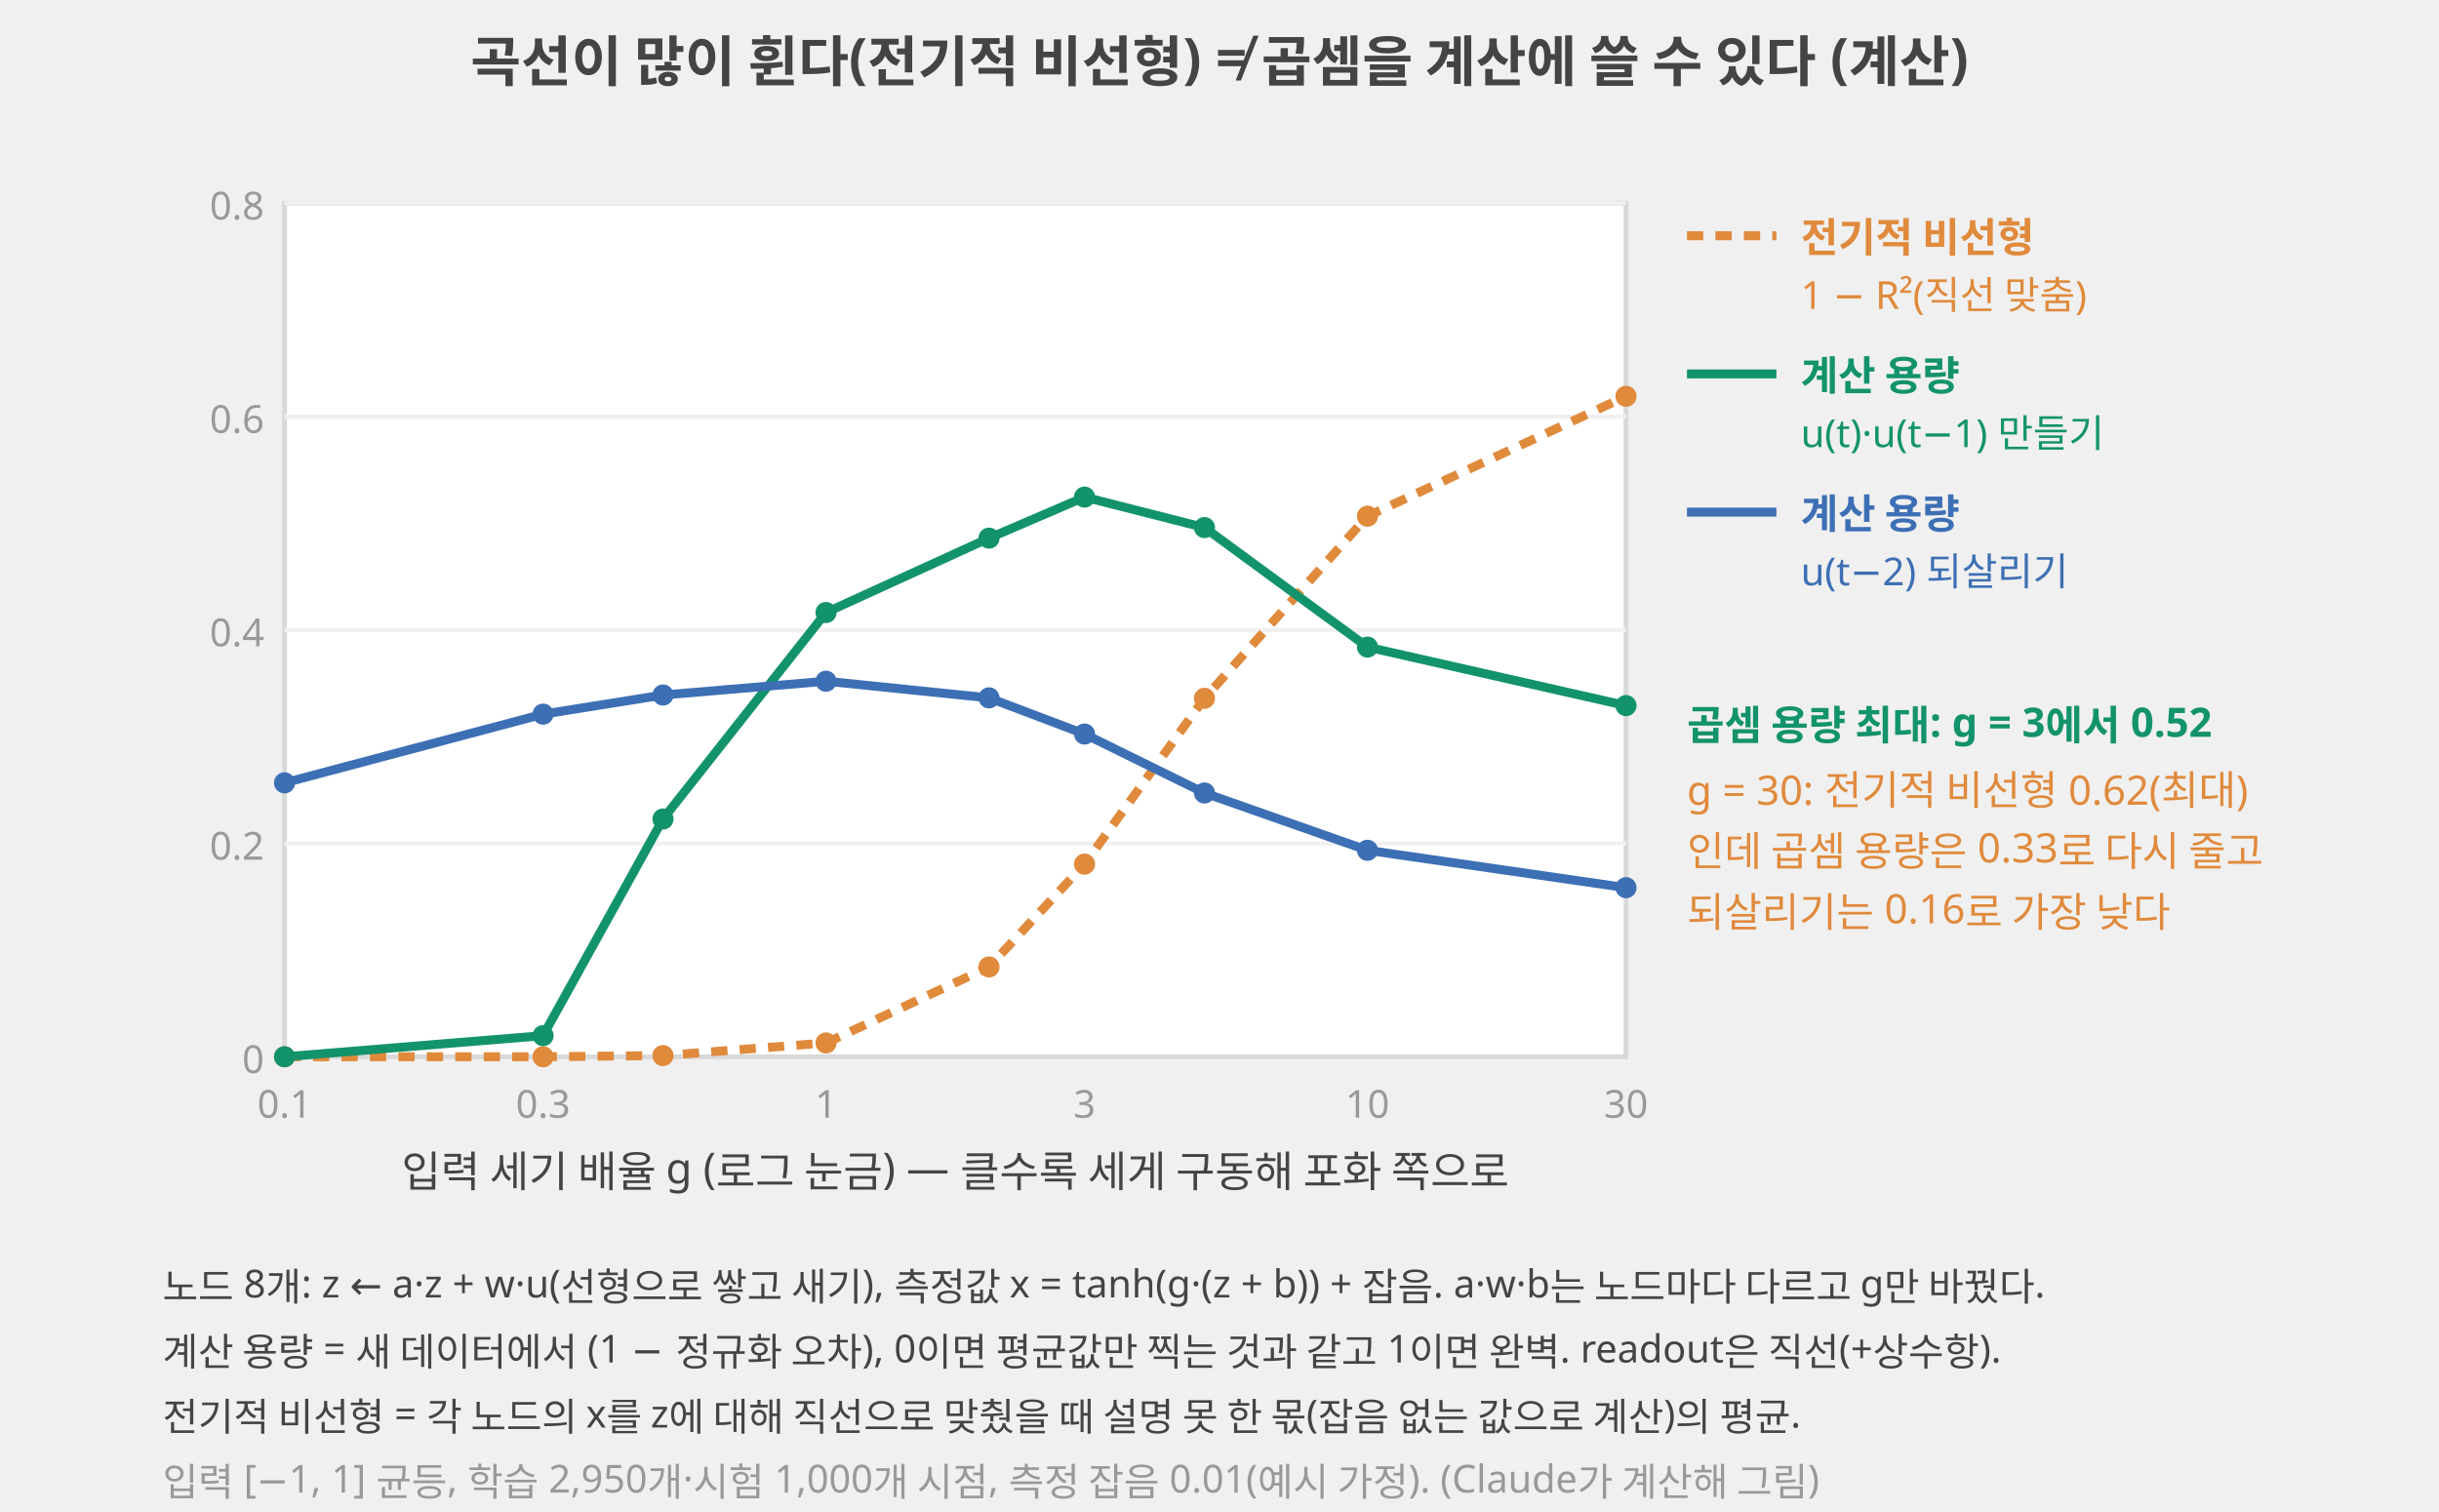
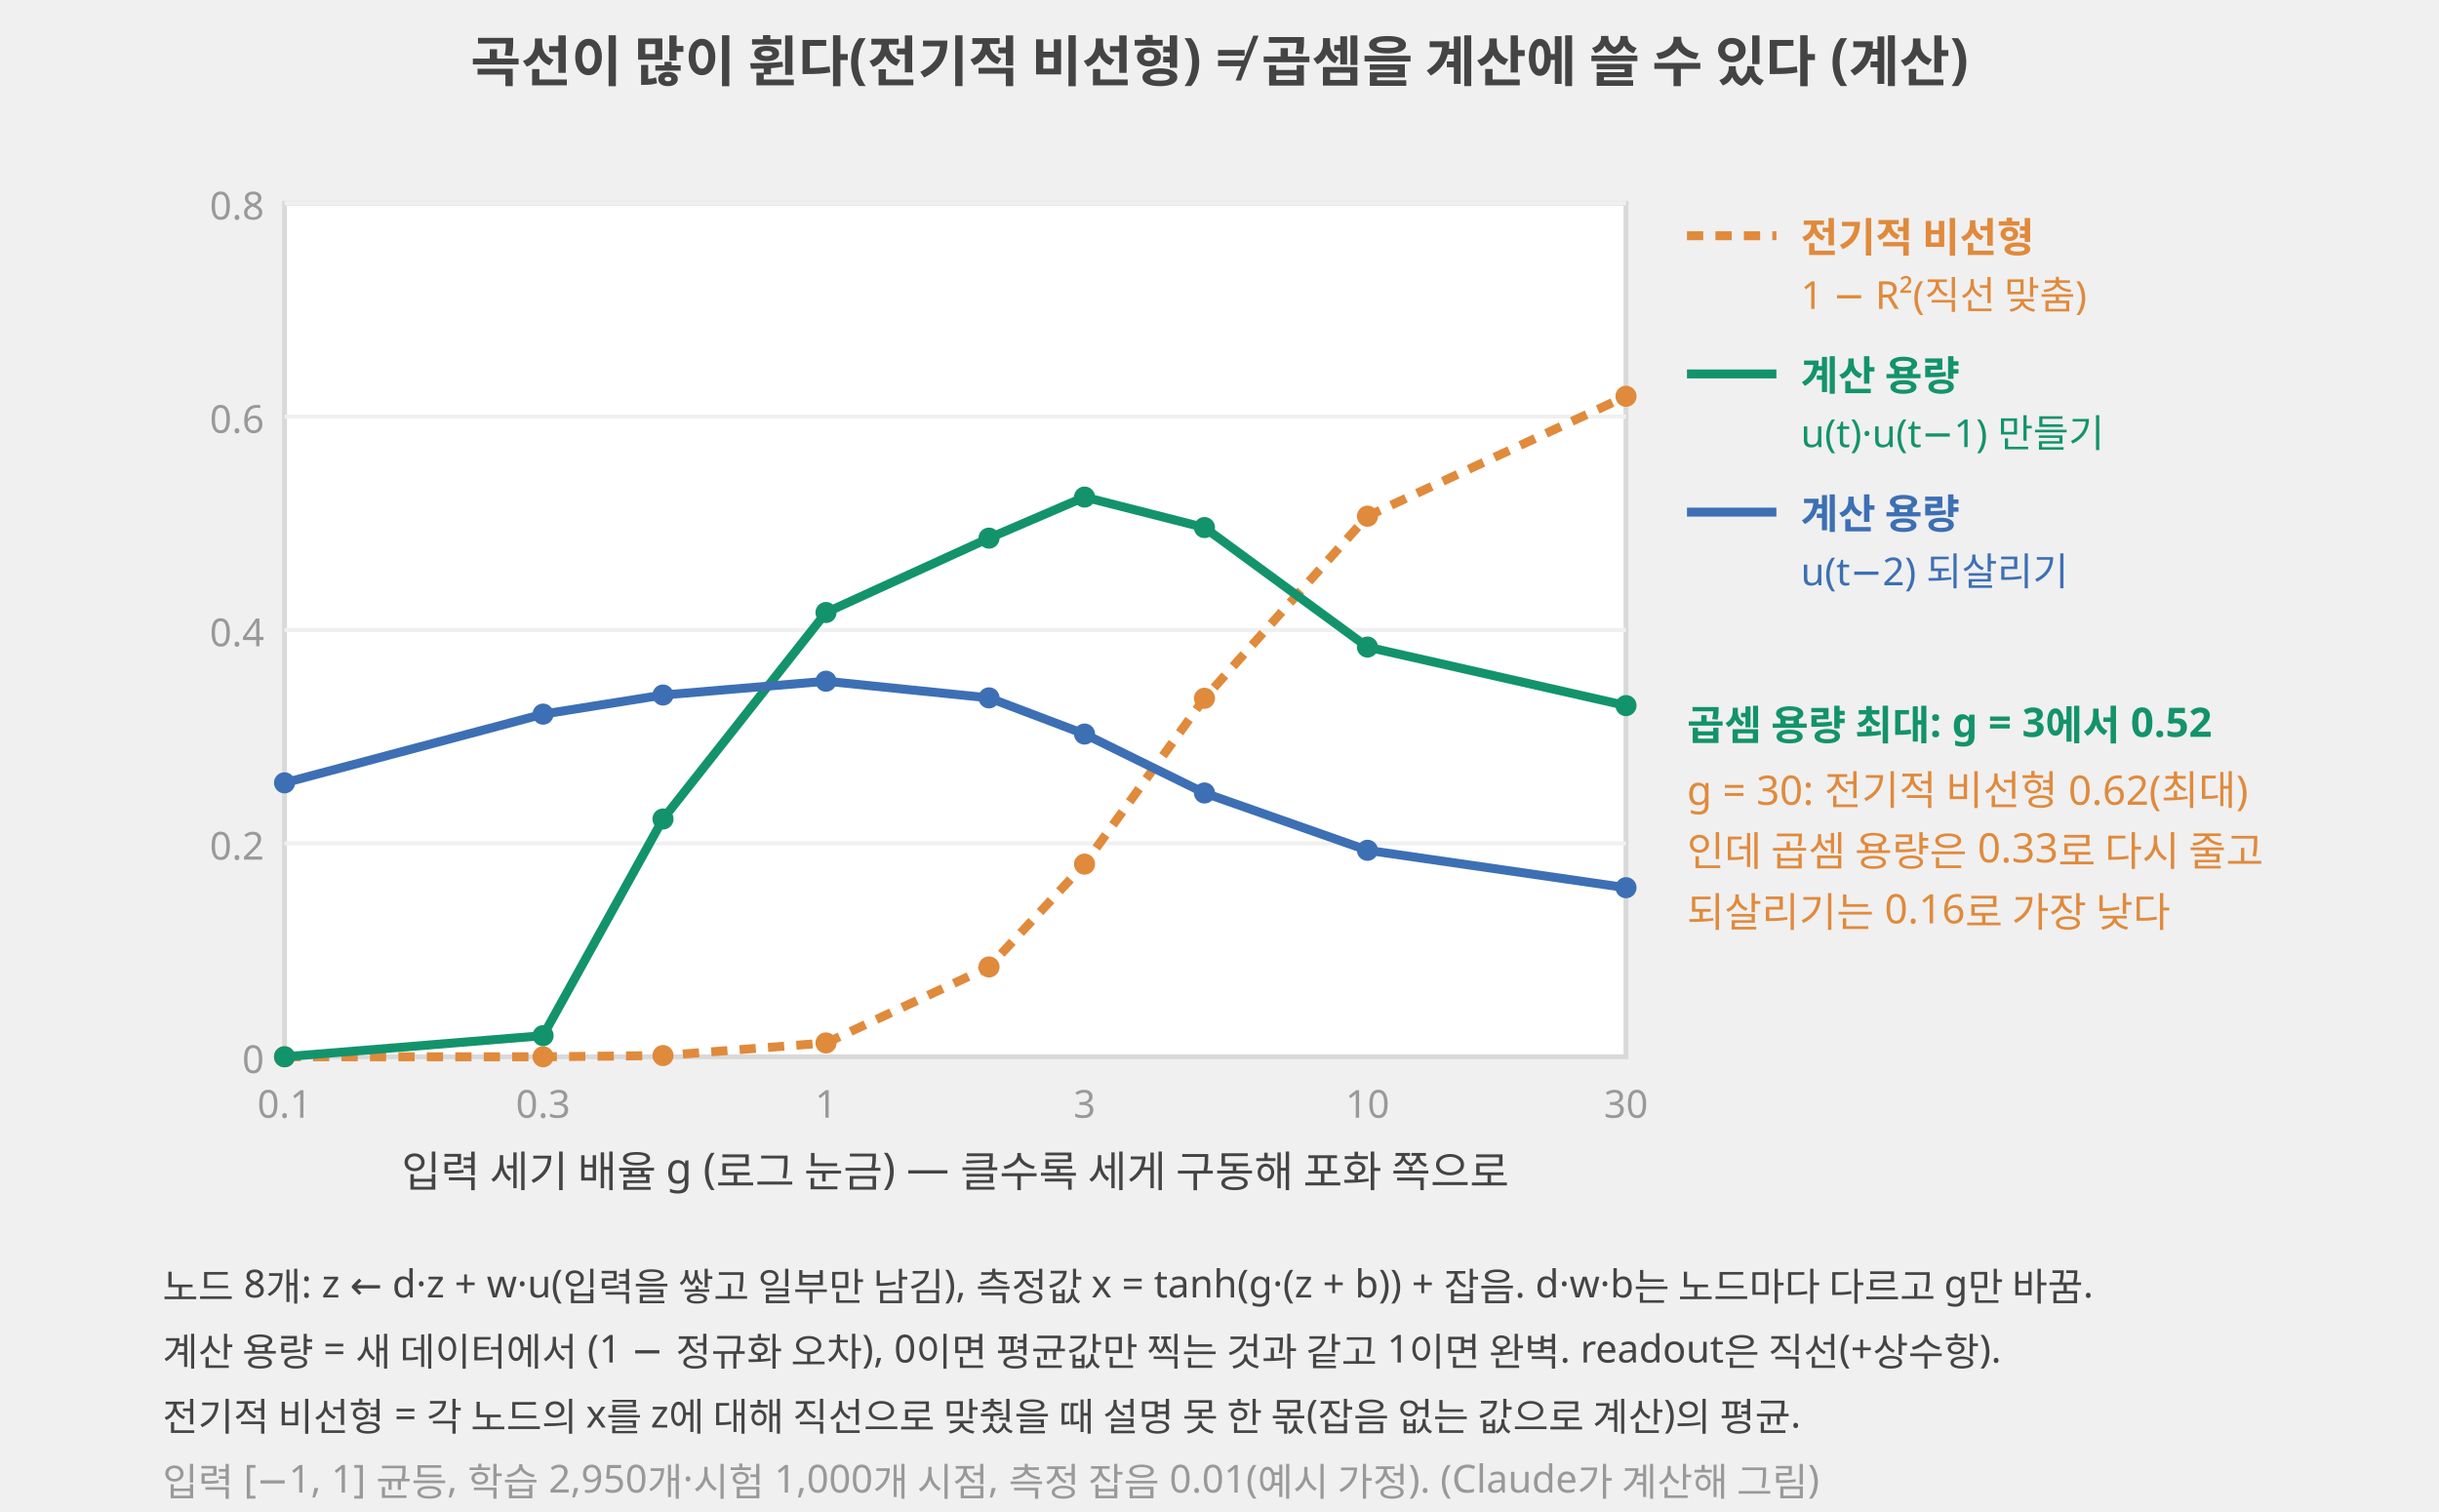
<svg xmlns="http://www.w3.org/2000/svg" viewBox="0 0 600 372" width="100%" font-family="Noto Sans KR, Malgun Gothic, sans-serif" font-size="13" fill="#444">
  <defs>
    <marker id="arr" viewBox="0 0 10 10" refX="9" refY="5" markerWidth="7" markerHeight="7" orient="auto-start-reverse">
      <path d="M0,0 L10,5 L0,10 z" fill="#444" />
    </marker>
  </defs>
  <text x="300.0" y="20.0" font-size="13.5" fill="#444" text-anchor="middle" font-weight="bold">곡선이 많이 휜다(전기적 비선형) ≠ 곱셈을 계산에 쓸 수 있다 (계산)</text>
  <rect x="70.0" y="50.0" width="330.0" height="210.0" rx="0" fill="#fff" stroke="#d9d9d9" stroke-width="1.2" />
  <line x1="70.0" y1="207.5" x2="400.0" y2="207.5" stroke="#f0f0f0" stroke-width="1" />
  <text x="65.0" y="211.5" font-size="9.5" fill="#999" text-anchor="end" font-weight="normal">0.2</text>
  <line x1="70.0" y1="155.0" x2="400.0" y2="155.0" stroke="#f0f0f0" stroke-width="1" />
  <text x="65.0" y="159.0" font-size="9.5" fill="#999" text-anchor="end" font-weight="normal">0.4</text>
  <line x1="70.0" y1="102.5" x2="400.0" y2="102.5" stroke="#f0f0f0" stroke-width="1" />
  <text x="65.0" y="106.5" font-size="9.5" fill="#999" text-anchor="end" font-weight="normal">0.6</text>
  <line x1="70.0" y1="50.0" x2="400.0" y2="50.0" stroke="#f0f0f0" stroke-width="1" />
  <text x="65.0" y="54.0" font-size="9.5" fill="#999" text-anchor="end" font-weight="normal">0.8</text>
  <text x="65.0" y="264.0" font-size="9.5" fill="#999" text-anchor="end" font-weight="normal">0</text>
  <text x="70.0" y="275.0" font-size="9.5" fill="#999" text-anchor="middle" font-weight="normal">0.1</text>
  <text x="133.6" y="275.0" font-size="9.5" fill="#999" text-anchor="middle" font-weight="normal">0.3</text>
  <text x="203.2" y="275.0" font-size="9.5" fill="#999" text-anchor="middle" font-weight="normal">1</text>
  <text x="266.8" y="275.0" font-size="9.5" fill="#999" text-anchor="middle" font-weight="normal">3</text>
  <text x="336.4" y="275.0" font-size="9.5" fill="#999" text-anchor="middle" font-weight="normal">10</text>
  <text x="400.0" y="275.0" font-size="9.5" fill="#999" text-anchor="middle" font-weight="normal">30</text>
  <text x="235.0" y="292.0" font-size="10.5" fill="#444" text-anchor="middle" font-weight="normal">입력 세기 배율 g (로그 눈금) — 클수록 세게 구동해 포화 쪽으로</text>
  <polyline points="70.0,260.0 133.6,260.0 163.1,259.7 203.2,256.6 243.3,237.9 266.8,212.6 296.3,171.8 336.4,127.0 400.0,97.5" fill="none" stroke="#e08a3c" stroke-width="2.2" stroke-dasharray="4 3" stroke-linejoin="round" />
  <circle cx="70.0" cy="260.0" r="2.6" fill="#e08a3c" />
  <circle cx="133.6" cy="260.0" r="2.6" fill="#e08a3c" />
  <circle cx="163.1" cy="259.7" r="2.6" fill="#e08a3c" />
  <circle cx="203.2" cy="256.6" r="2.6" fill="#e08a3c" />
  <circle cx="243.3" cy="237.9" r="2.6" fill="#e08a3c" />
  <circle cx="266.8" cy="212.6" r="2.6" fill="#e08a3c" />
  <circle cx="296.3" cy="171.8" r="2.6" fill="#e08a3c" />
  <circle cx="336.4" cy="127.0" r="2.6" fill="#e08a3c" />
  <circle cx="400.0" cy="97.5" r="2.6" fill="#e08a3c" />
  <polyline points="70.0,260.0 133.6,254.8 163.1,201.5 203.2,150.7 243.3,132.4 266.8,122.3 296.3,129.8 336.4,159.2 400.0,173.6" fill="none" stroke="#13936b" stroke-width="2.2" stroke-linejoin="round" />
  <circle cx="70.0" cy="260.0" r="2.6" fill="#13936b" />
  <circle cx="133.6" cy="254.8" r="2.6" fill="#13936b" />
  <circle cx="163.1" cy="201.5" r="2.6" fill="#13936b" />
  <circle cx="203.2" cy="150.7" r="2.6" fill="#13936b" />
  <circle cx="243.3" cy="132.4" r="2.6" fill="#13936b" />
  <circle cx="266.8" cy="122.3" r="2.6" fill="#13936b" />
  <circle cx="296.3" cy="129.8" r="2.6" fill="#13936b" />
  <circle cx="336.4" cy="159.2" r="2.6" fill="#13936b" />
  <circle cx="400.0" cy="173.6" r="2.6" fill="#13936b" />
  <polyline points="70.0,192.6 133.6,175.7 163.1,171.0 203.2,167.6 243.3,171.7 266.8,180.6 296.3,195.1 336.4,209.2 400.0,218.4" fill="none" stroke="#3d6fb4" stroke-width="2.2" stroke-linejoin="round" />
  <circle cx="70.0" cy="192.6" r="2.6" fill="#3d6fb4" />
  <circle cx="133.6" cy="175.7" r="2.6" fill="#3d6fb4" />
  <circle cx="163.1" cy="171.0" r="2.6" fill="#3d6fb4" />
  <circle cx="203.2" cy="167.6" r="2.6" fill="#3d6fb4" />
  <circle cx="243.3" cy="171.7" r="2.6" fill="#3d6fb4" />
  <circle cx="266.8" cy="180.6" r="2.6" fill="#3d6fb4" />
  <circle cx="296.3" cy="195.1" r="2.6" fill="#3d6fb4" />
  <circle cx="336.4" cy="209.2" r="2.6" fill="#3d6fb4" />
  <circle cx="400.0" cy="218.4" r="2.6" fill="#3d6fb4" />
  <line x1="415.0" y1="58.0" x2="437.0" y2="58.0" stroke="#e08a3c" stroke-width="2.2" stroke-dasharray="4 3" />
  <text x="443.0" y="62.0" font-size="10" fill="#e08a3c" text-anchor="start" font-weight="bold">전기적 비선형</text>
  <text x="443.0" y="76.0" font-size="9.5" fill="#e08a3c" text-anchor="start" font-weight="normal">1 − R²(직선 맞춤)</text>
  <line x1="415.0" y1="92.0" x2="437.0" y2="92.0" stroke="#13936b" stroke-width="2.2" />
  <text x="443.0" y="96.0" font-size="10" fill="#13936b" text-anchor="start" font-weight="bold">계산 용량</text>
  <text x="443.0" y="110.0" font-size="9.5" fill="#13936b" text-anchor="start" font-weight="normal">u(t)·u(t−1) 만들기</text>
  <line x1="415.0" y1="126.0" x2="437.0" y2="126.0" stroke="#3d6fb4" stroke-width="2.2" />
  <text x="443.0" y="130.0" font-size="10" fill="#3d6fb4" text-anchor="start" font-weight="bold">계산 용량</text>
  <text x="443.0" y="144.0" font-size="9.5" fill="#3d6fb4" text-anchor="start" font-weight="normal">u(t−2) 되살리기</text>
  <text x="415.0" y="182.0" font-size="10" fill="#13936b" text-anchor="start" font-weight="bold">곱셈 용량 최대: g = 3에서 0.52</text>
  <text x="415.0" y="198.0" font-size="10" fill="#e08a3c" text-anchor="start" font-weight="normal">g = 30: 전기적 비선형 0.62(최대)</text>
  <text x="415.0" y="213.0" font-size="10" fill="#e08a3c" text-anchor="start" font-weight="normal">인데 곱셈 용량은 0.33로 다시 줄고</text>
  <text x="415.0" y="228.0" font-size="10" fill="#e08a3c" text-anchor="start" font-weight="normal">되살리기는 0.16로 가장 낮다</text>
-   <text x="40.0" y="320.0" font-size="9.5" fill="#444" text-anchor="start" font-weight="normal">노드 8개: z ← a·z + w·u(선형으로 쌓고 새기), 측정값 x = tanh(g·(z + b)) + 잡음. a·w·b는 노드마다 다르고 g만 바꿨다.</text>
+   <text x="40.0" y="320.0" font-size="9.5" fill="#444" text-anchor="start" font-weight="normal">노드 8개: z ← d·z + w·u(입력을 쌓고 일부만 남김), 측정값 x = tanh(g·(z + b)) + 잡음. d·w·b는 노드마다 다르고 g만 바꿈.</text>
  <text x="40.0" y="336.0" font-size="9.5" fill="#444" text-anchor="start" font-weight="normal">계산 용량 = 새 데이터에서 (1 − 정규화 오차), 0이면 평균값만 찍는 것과 같고 1이면 완벽. readout은 직선(+상수항).</text>
  <text x="40.0" y="352.0" font-size="9.5" fill="#444" text-anchor="start" font-weight="normal">전기적 비선형 = 각 노드의 x를 z에 대해 직선으로 맞췄을 때 설명 못 한 몫(잡음 없는 값으로 계산)의 평균.</text>
  <text x="40.0" y="368.0" font-size="9.5" fill="#999" text-anchor="start" font-weight="normal">입력 [−1, 1] 균등, 학습 2,950개·시험 1,000개 시점, 측정 잡음 0.01(예시 가정). (Claude가 계산해 그림)</text>
</svg>
